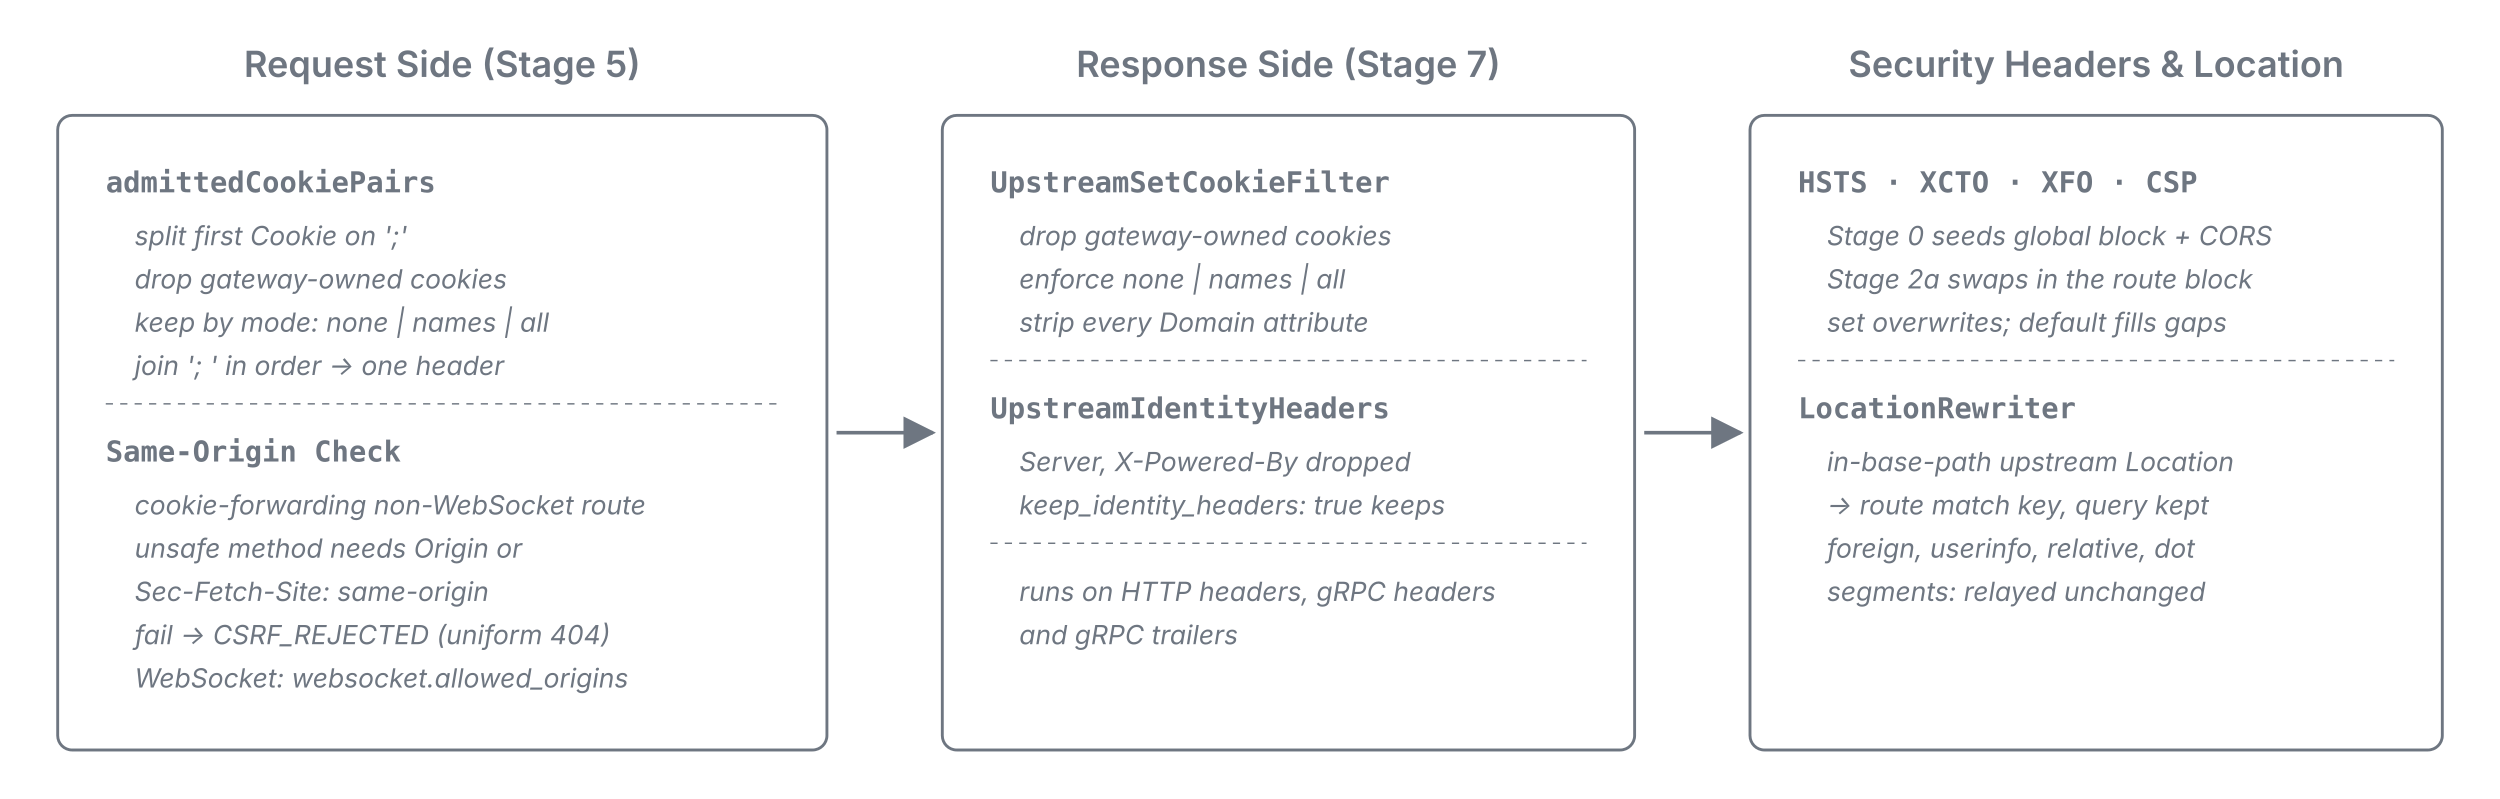
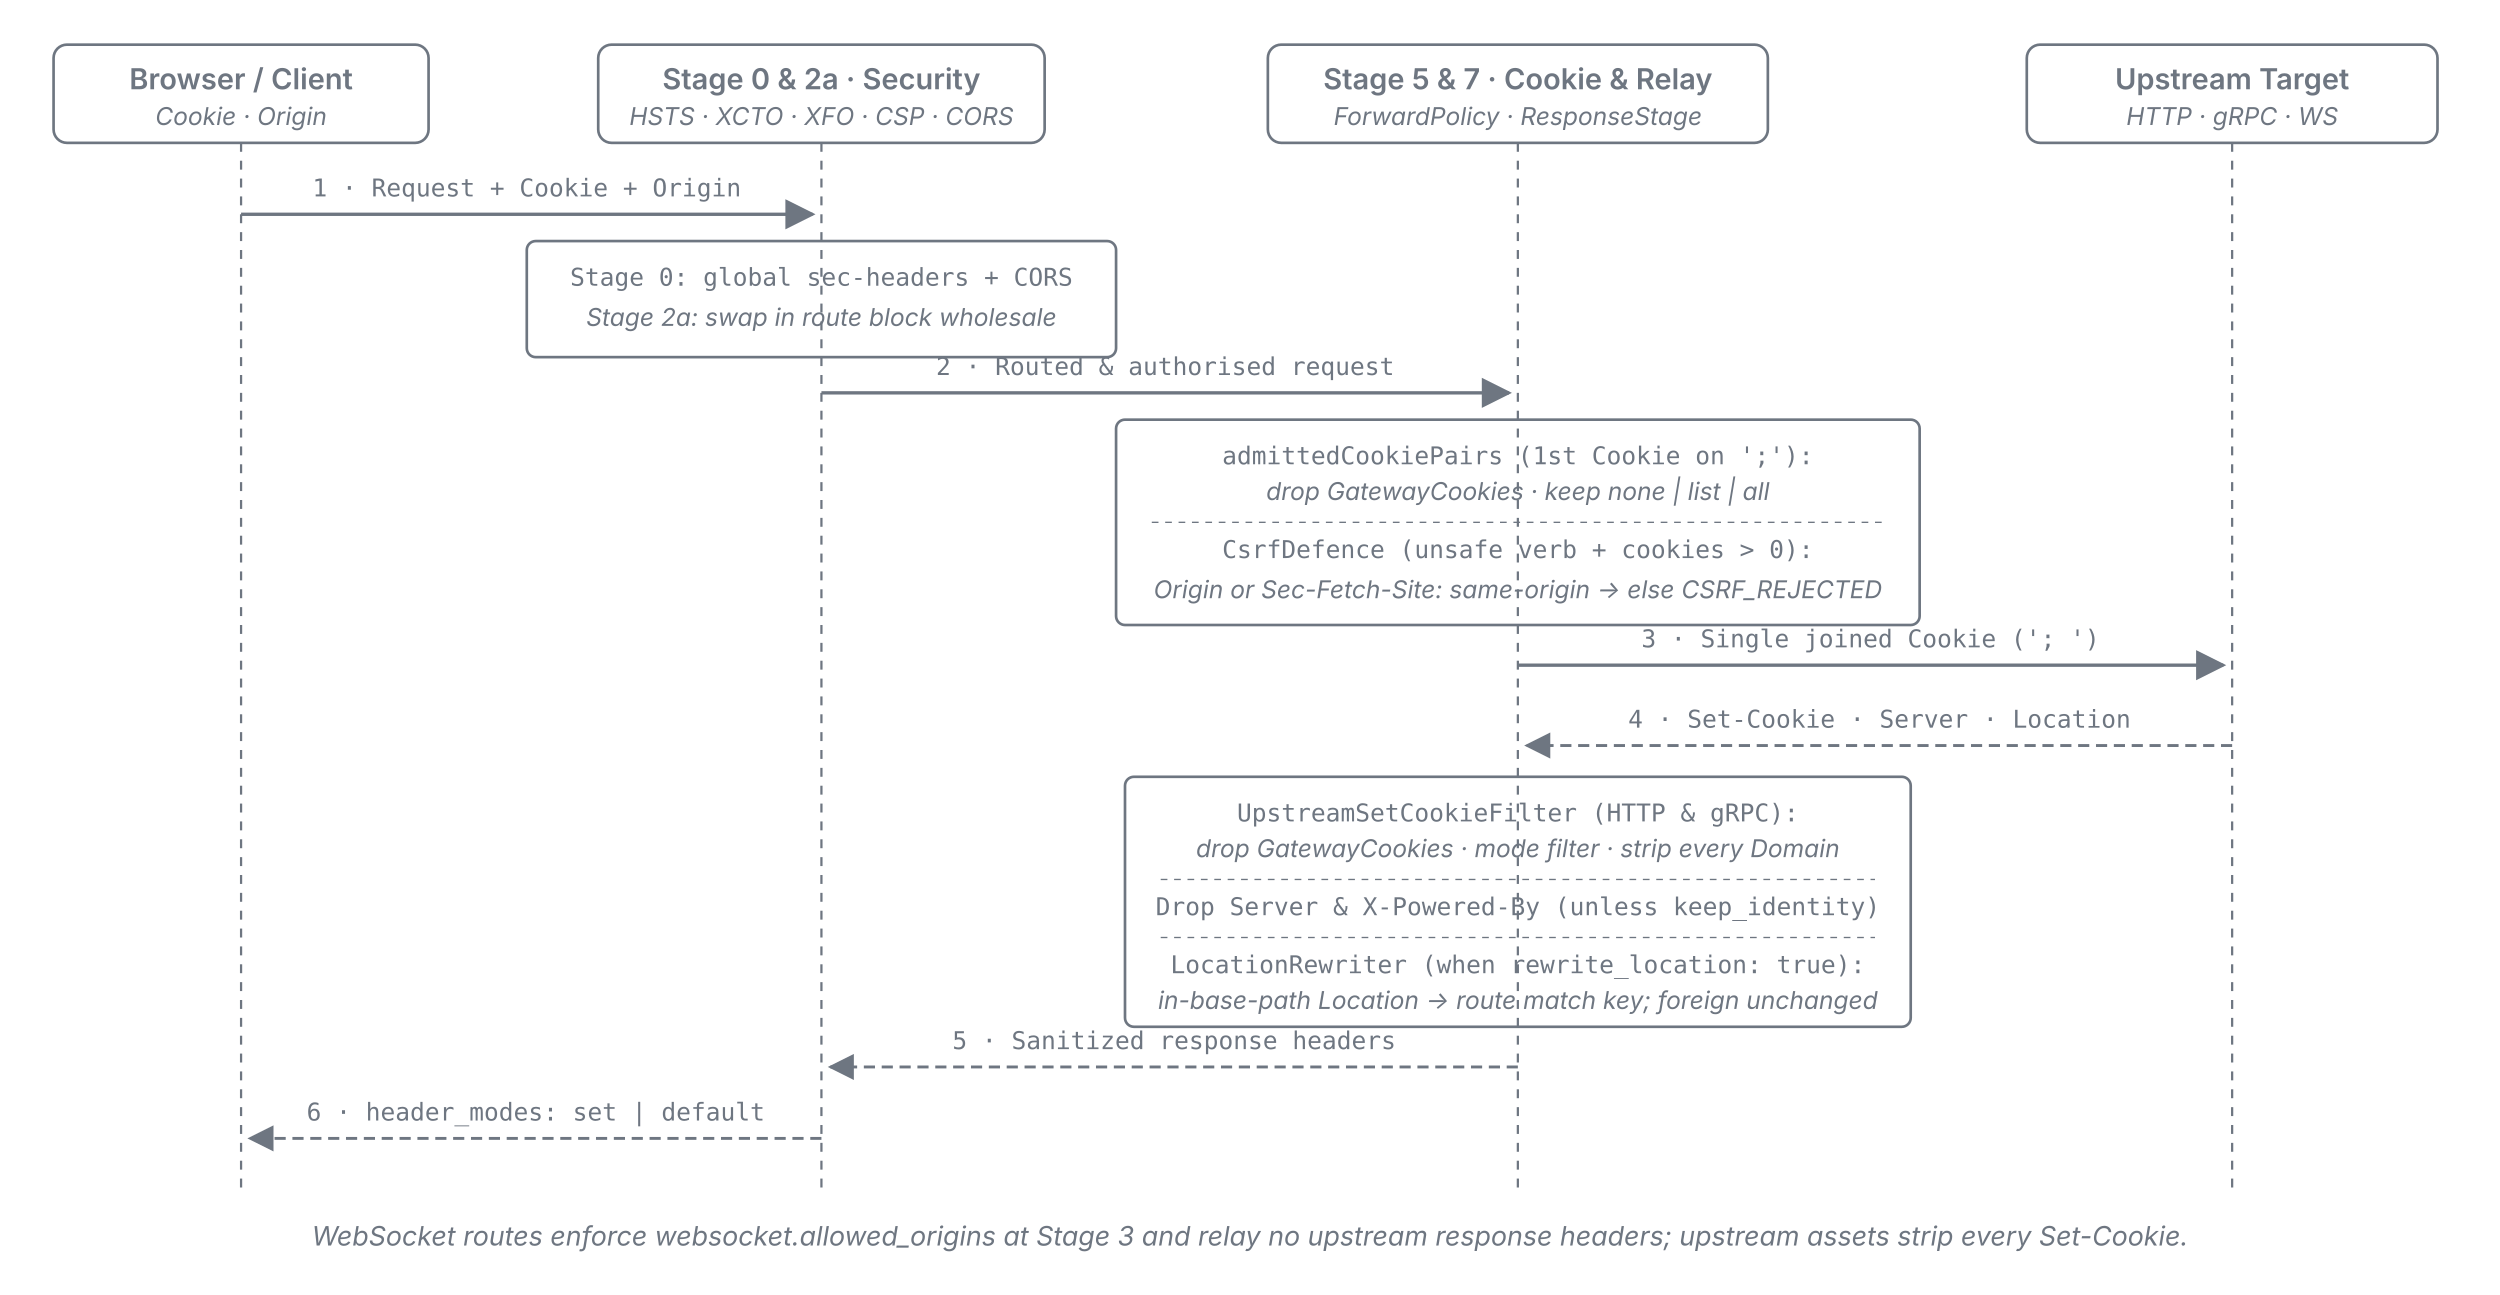
- <svg xmlns="http://www.w3.org/2000/svg" viewBox="0 0 1040 332" role="img" aria-labelledby="title desc" font-family="ui-sans-serif, -apple-system, system-ui, 'Segoe UI', sans-serif">
+ <svg xmlns="http://www.w3.org/2000/svg" viewBox="0 0 1120 580" role="img" aria-labelledby="title desc" font-family="ui-sans-serif, -apple-system, system-ui, 'Segoe UI', sans-serif">
  <defs>
    <marker id="arrow" viewBox="0 0 10 10" refX="9" refY="5" markerWidth="9" markerHeight="9" orient="auto">
      <path d="M0,0 L10,5 L0,10 z" class="arrow-fill" />
    </marker>
    <style>
-       .col-header { font-size: 15px; font-weight: 600; fill: #6e7681; text-anchor: middle; }
-       .item-bold  { font-size: 12px; font-weight: 700; fill: #6e7681; font-family: ui-monospace, 'SF Mono', Menlo, Consolas, monospace; }
-       .item       { font-size: 12px; fill: #6e7681; font-family: ui-monospace, 'SF Mono', Menlo, Consolas, monospace; }
-       .sub        { font-size: 11px; fill: #6e7681; font-style: italic; }
-       .col-sub    { font-size: 11px; fill: #6e7681; text-anchor: middle; font-style: italic; }
-       .gut        { font-size: 11px; fill: #6e7681; text-anchor: middle; font-style: italic; }
+       .actor      { font-size: 13px; font-weight: 600; fill: #6e7681; text-anchor: middle; }
+       .msg        { font-size: 11px; fill: #6e7681; font-family: ui-monospace, 'SF Mono', Menlo, Consolas, monospace; }
+       .msg-c      { font-size: 11px; fill: #6e7681; text-anchor: middle; font-family: ui-monospace, 'SF Mono', Menlo, Consolas, monospace; }
+       .note       { font-size: 11px; fill: #6e7681; font-style: italic; text-anchor: middle; }
      .caption    { font-size: 12px; fill: #6e7681; text-anchor: middle; font-style: italic; }
      .stroke     { stroke: #6e7681; stroke-width: 1.2; fill: none; }
-       .arrow      { stroke: #6e7681; stroke-width: 1.5; fill: none; }
+       .lifeline   { stroke: #6e7681; stroke-width: 1.0; stroke-dasharray: 4 4; fill: none; }
+       .call       { stroke: #6e7681; stroke-width: 1.5; fill: none; }
+       .ret        { stroke: #6e7681; stroke-width: 1.3; stroke-dasharray: 5 3; fill: none; }
+       .sep        { stroke: #6e7681; stroke-width: 0.6; stroke-dasharray: 3 3; fill: none; }
      .arrow-fill { fill: #6e7681; }
-       .sep        { stroke: #6e7681; stroke-width: 0.6; stroke-dasharray: 3 3; fill: none; }
    </style>
  </defs>
-   <text x="184" y="32" class="col-header">Request Side (Stage 5)</text>
-   <rect class="stroke" x="24" y="48" width="320" height="264" rx="6" />
-   <text x="44" y="80" class="item-bold">admittedCookiePairs</text>
-   <text x="56" y="102" class="sub">split first Cookie on ';'</text>
-   <text x="56" y="120" class="sub">drop gateway-owned cookies</text>
-   <text x="56" y="138" class="sub">keep by mode: none | names | all</text>
-   <text x="56" y="156" class="sub">join '; ' in order → one header</text>
-   <line class="sep" x1="44" y1="168" x2="324" y2="168" />
-   <text x="44" y="192" class="item-bold">Same-Origin Check</text>
-   <text x="56" y="214" class="sub">cookie-forwarding non-WebSocket route</text>
-   <text x="56" y="232" class="sub">unsafe method needs Origin or</text>
-   <text x="56" y="250" class="sub">Sec-Fetch-Site: same-origin</text>
-   <text x="56" y="268" class="sub">fail → CSRF_REJECTED (uniform 404)</text>
-   <text x="56" y="286" class="sub">WebSocket: websocket.allowed_origins</text>
-   <text x="536" y="32" class="col-header">Response Side (Stage 7)</text>
-   <rect class="stroke" x="392" y="48" width="288" height="264" rx="6" />
-   <text x="412" y="80" class="item-bold">UpstreamSetCookieFilter</text>
-   <text x="424" y="102" class="sub">drop gateway-owned cookies</text>
-   <text x="424" y="120" class="sub">enforce none | names | all</text>
-   <text x="424" y="138" class="sub">strip every Domain attribute</text>
-   <line class="sep" x1="412" y1="150" x2="660" y2="150" />
-   <text x="412" y="174" class="item-bold">UpstreamIdentityHeaders</text>
-   <text x="424" y="196" class="sub">Server, X-Powered-By dropped</text>
-   <text x="424" y="214" class="sub">keep_identity_headers: true keeps</text>
-   <line class="sep" x1="412" y1="226" x2="660" y2="226" />
-   <text x="424" y="250" class="sub">runs on HTTP headers, gRPC headers</text>
-   <text x="424" y="268" class="sub">and gRPC trailers</text>
-   <text x="872" y="32" class="col-header">Security Headers &amp; Location</text>
-   <rect class="stroke" x="728" y="48" width="288" height="264" rx="6" />
-   <text x="748" y="80" class="item-bold">HSTS · XCTO · XFO · CSP</text>
-   <text x="760" y="102" class="sub">Stage 0 seeds global block + CORS</text>
-   <text x="760" y="120" class="sub">Stage 2a swaps in the route block</text>
-   <text x="760" y="138" class="sub">set overwrites; default fills gaps</text>
-   <line class="sep" x1="748" y1="150" x2="996" y2="150" />
-   <text x="748" y="174" class="item-bold">LocationRewriter</text>
-   <text x="760" y="196" class="sub">in-base-path upstream Location</text>
-   <text x="760" y="214" class="sub">→ route match key, query kept</text>
-   <text x="760" y="232" class="sub">foreign, userinfo, relative, dot</text>
-   <text x="760" y="250" class="sub">segments: relayed unchanged</text>
-   <line class="arrow" x1="348" y1="180" x2="388" y2="180" marker-end="url(#arrow)" />
-   <line class="arrow" x1="684" y1="180" x2="724" y2="180" marker-end="url(#arrow)" />
+   <rect class="stroke" x="24" y="20" width="168" height="44" rx="6" />
+   <text x="108" y="40" class="actor">Browser / Client</text>
+   <text x="108" y="56" class="note">Cookie · Origin</text>
+   <line class="lifeline" x1="108" y1="64" x2="108" y2="532" />
+   <rect class="stroke" x="268" y="20" width="200" height="44" rx="6" />
+   <text x="368" y="40" class="actor">Stage 0 &amp; 2a · Security</text>
+   <text x="368" y="56" class="note">HSTS · XCTO · XFO · CSP · CORS</text>
+   <line class="lifeline" x1="368" y1="64" x2="368" y2="532" />
+   <rect class="stroke" x="568" y="20" width="224" height="44" rx="6" />
+   <text x="680" y="40" class="actor">Stage 5 &amp; 7 · Cookie &amp; Relay</text>
+   <text x="680" y="56" class="note">ForwardPolicy · ResponseStage</text>
+   <line class="lifeline" x1="680" y1="64" x2="680" y2="532" />
+   <rect class="stroke" x="908" y="20" width="184" height="44" rx="6" />
+   <text x="1000" y="40" class="actor">Upstream Target</text>
+   <text x="1000" y="56" class="note">HTTP · gRPC · WS</text>
+   <line class="lifeline" x1="1000" y1="64" x2="1000" y2="532" />
+   <line class="call" x1="108" y1="96" x2="364" y2="96" marker-end="url(#arrow)" />
+   <text x="236" y="88" class="msg-c">1 · Request + Cookie + Origin</text>
+   <rect class="stroke" x="236" y="108" width="264" height="52" rx="4" />
+   <text x="368" y="128" class="msg-c">Stage 0: global sec-headers + CORS</text>
+   <text x="368" y="146" class="note">Stage 2a: swap in route block wholesale</text>
+   <line class="call" x1="368" y1="176" x2="676" y2="176" marker-end="url(#arrow)" />
+   <text x="522" y="168" class="msg-c">2 · Routed &amp; authorised request</text>
+   <rect class="stroke" x="500" y="188" width="360" height="92" rx="4" />
+   <text x="680" y="208" class="msg-c">admittedCookiePairs (1st Cookie on ';'):</text>
+   <text x="680" y="224" class="note">drop GatewayCookies · keep none | list | all</text>
+   <line class="sep" x1="516" y1="234" x2="844" y2="234" />
+   <text x="680" y="250" class="msg-c">CsrfDefence (unsafe verb + cookies &gt; 0):</text>
+   <text x="680" y="268" class="note">Origin or Sec-Fetch-Site: same-origin → else CSRF_REJECTED</text>
+   <line class="call" x1="680" y1="298" x2="996" y2="298" marker-end="url(#arrow)" />
+   <text x="838" y="290" class="msg-c">3 · Single joined Cookie ('; ')</text>
+   <line class="ret" x1="1000" y1="334" x2="684" y2="334" marker-end="url(#arrow)" />
+   <text x="842" y="326" class="msg-c">4 · Set-Cookie · Server · Location</text>
+   <rect class="stroke" x="504" y="348" width="352" height="112" rx="4" />
+   <text x="680" y="368" class="msg-c">UpstreamSetCookieFilter (HTTP &amp; gRPC):</text>
+   <text x="680" y="384" class="note">drop GatewayCookies · mode filter · strip every Domain</text>
+   <line class="sep" x1="520" y1="394" x2="840" y2="394" />
+   <text x="680" y="410" class="msg-c">Drop Server &amp; X-Powered-By (unless keep_identity)</text>
+   <line class="sep" x1="520" y1="420" x2="840" y2="420" />
+   <text x="680" y="436" class="msg-c">LocationRewriter (when rewrite_location: true):</text>
+   <text x="680" y="452" class="note">in-base-path Location → route match key; foreign unchanged</text>
+   <line class="ret" x1="680" y1="478" x2="372" y2="478" marker-end="url(#arrow)" />
+   <text x="526" y="470" class="msg-c">5 · Sanitized response headers</text>
+   <line class="ret" x1="368" y1="510" x2="112" y2="510" marker-end="url(#arrow)" />
+   <text x="240" y="502" class="msg-c">6 · header_modes: set | default</text>
+   <text x="560" y="558" class="caption">WebSocket routes enforce websocket.allowed_origins at Stage 3 and relay no upstream response headers; upstream assets strip every Set-Cookie.</text>
</svg>
